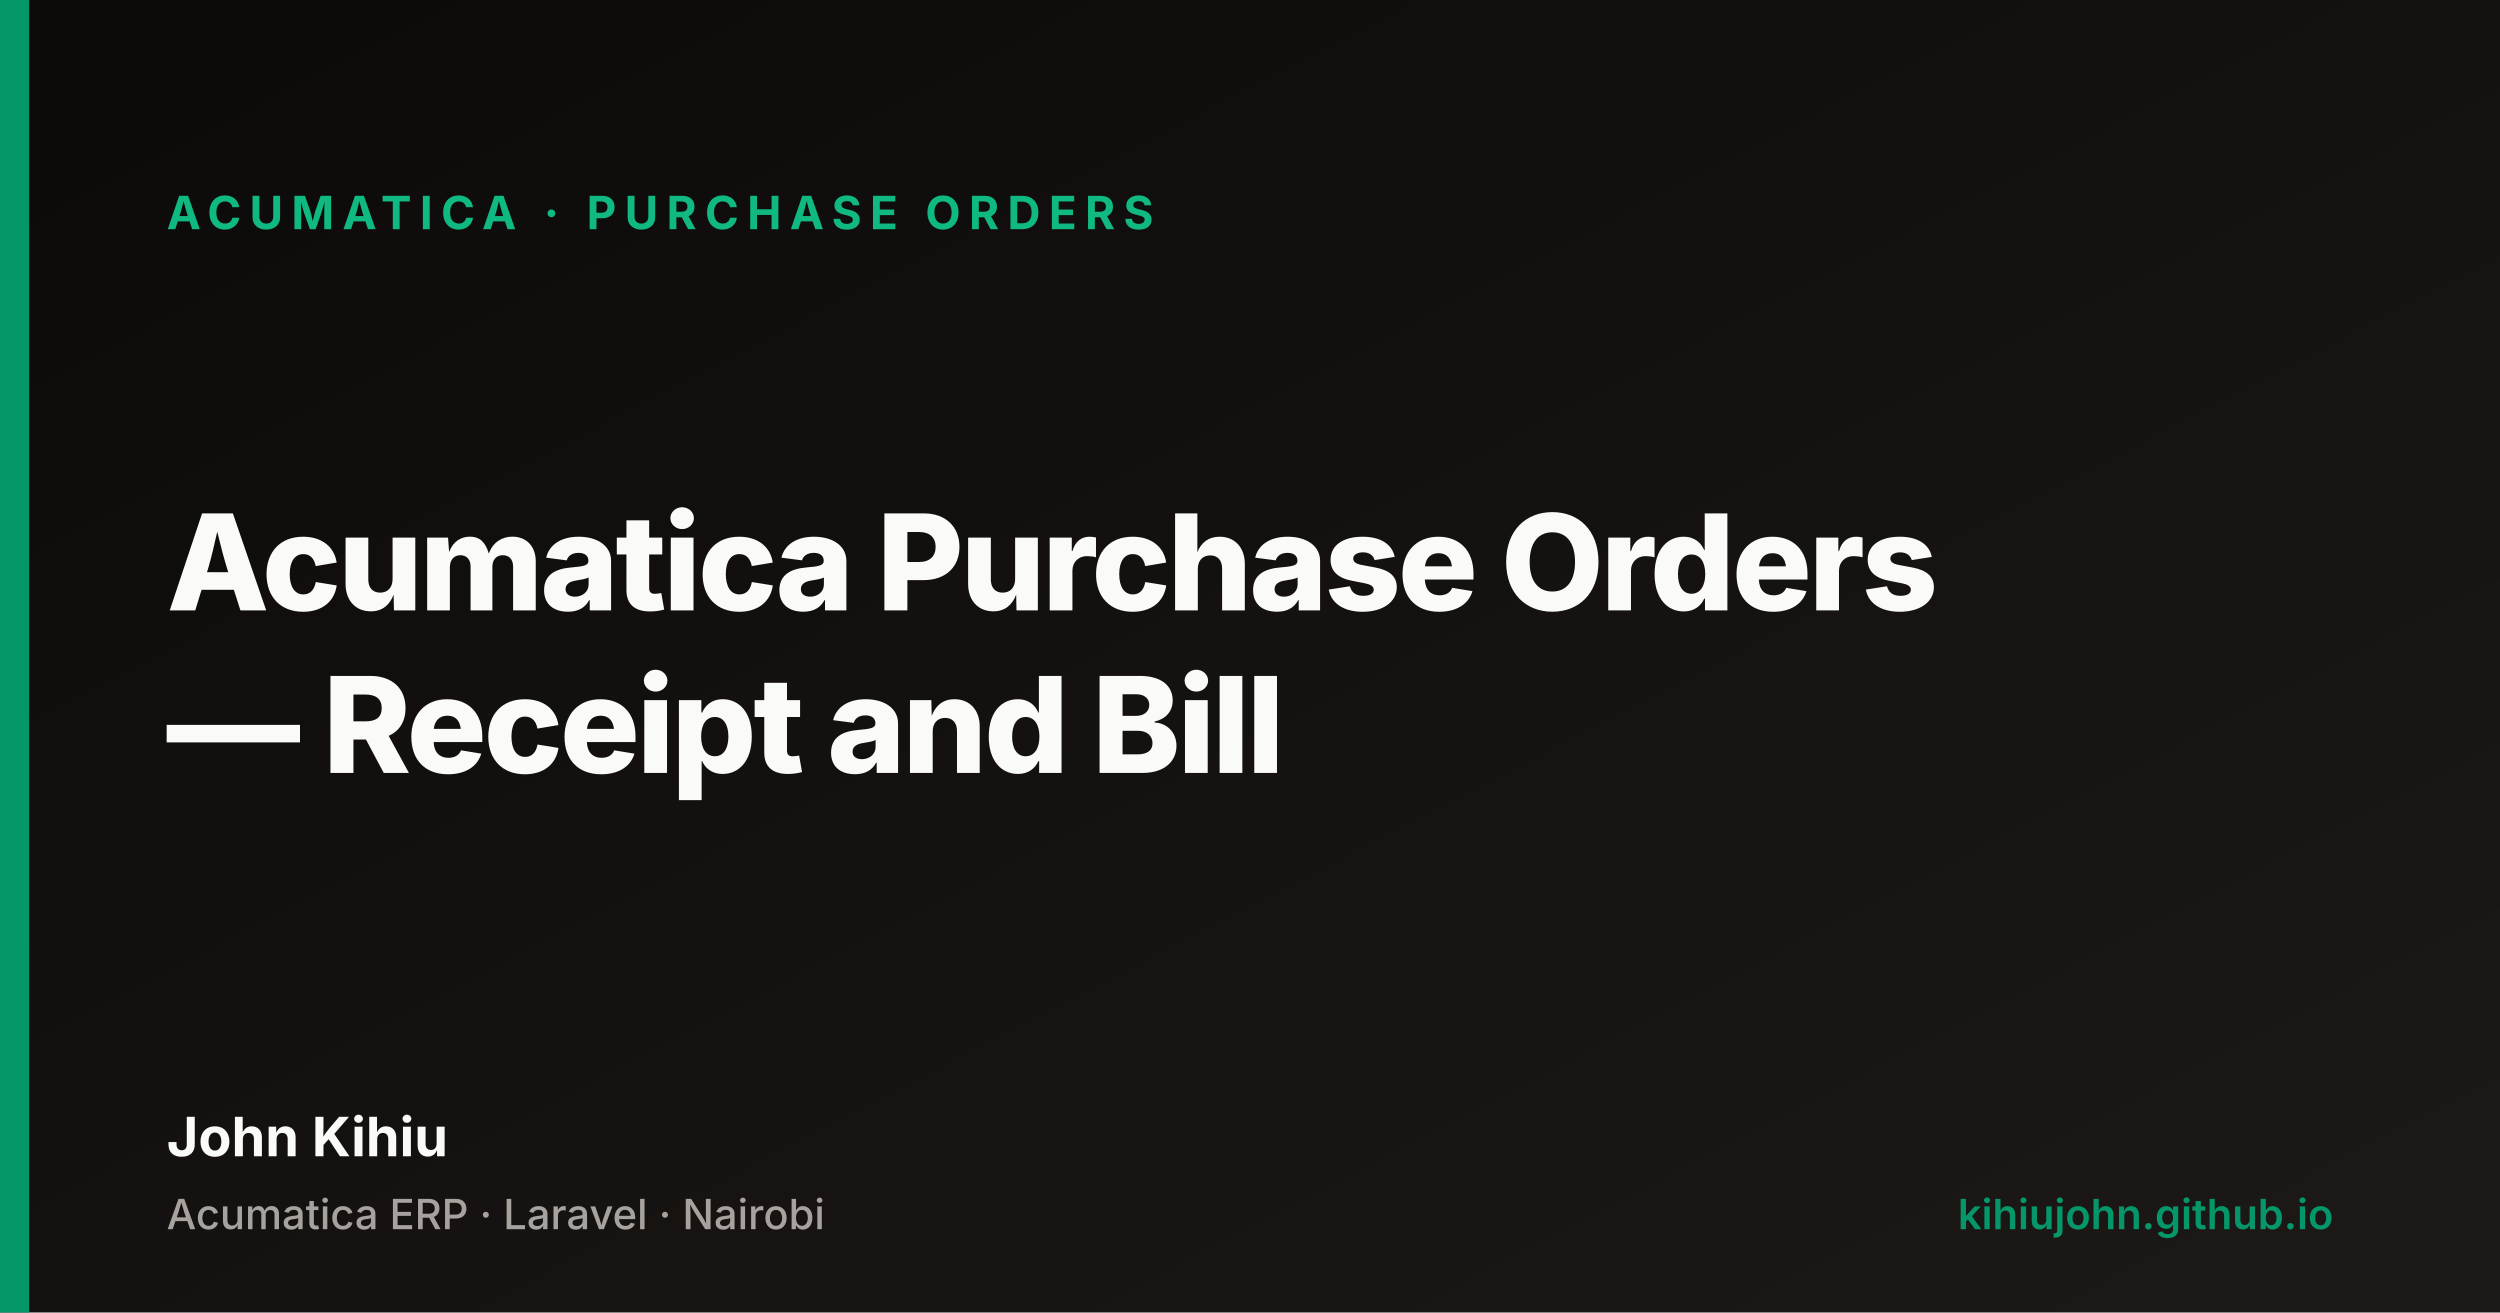
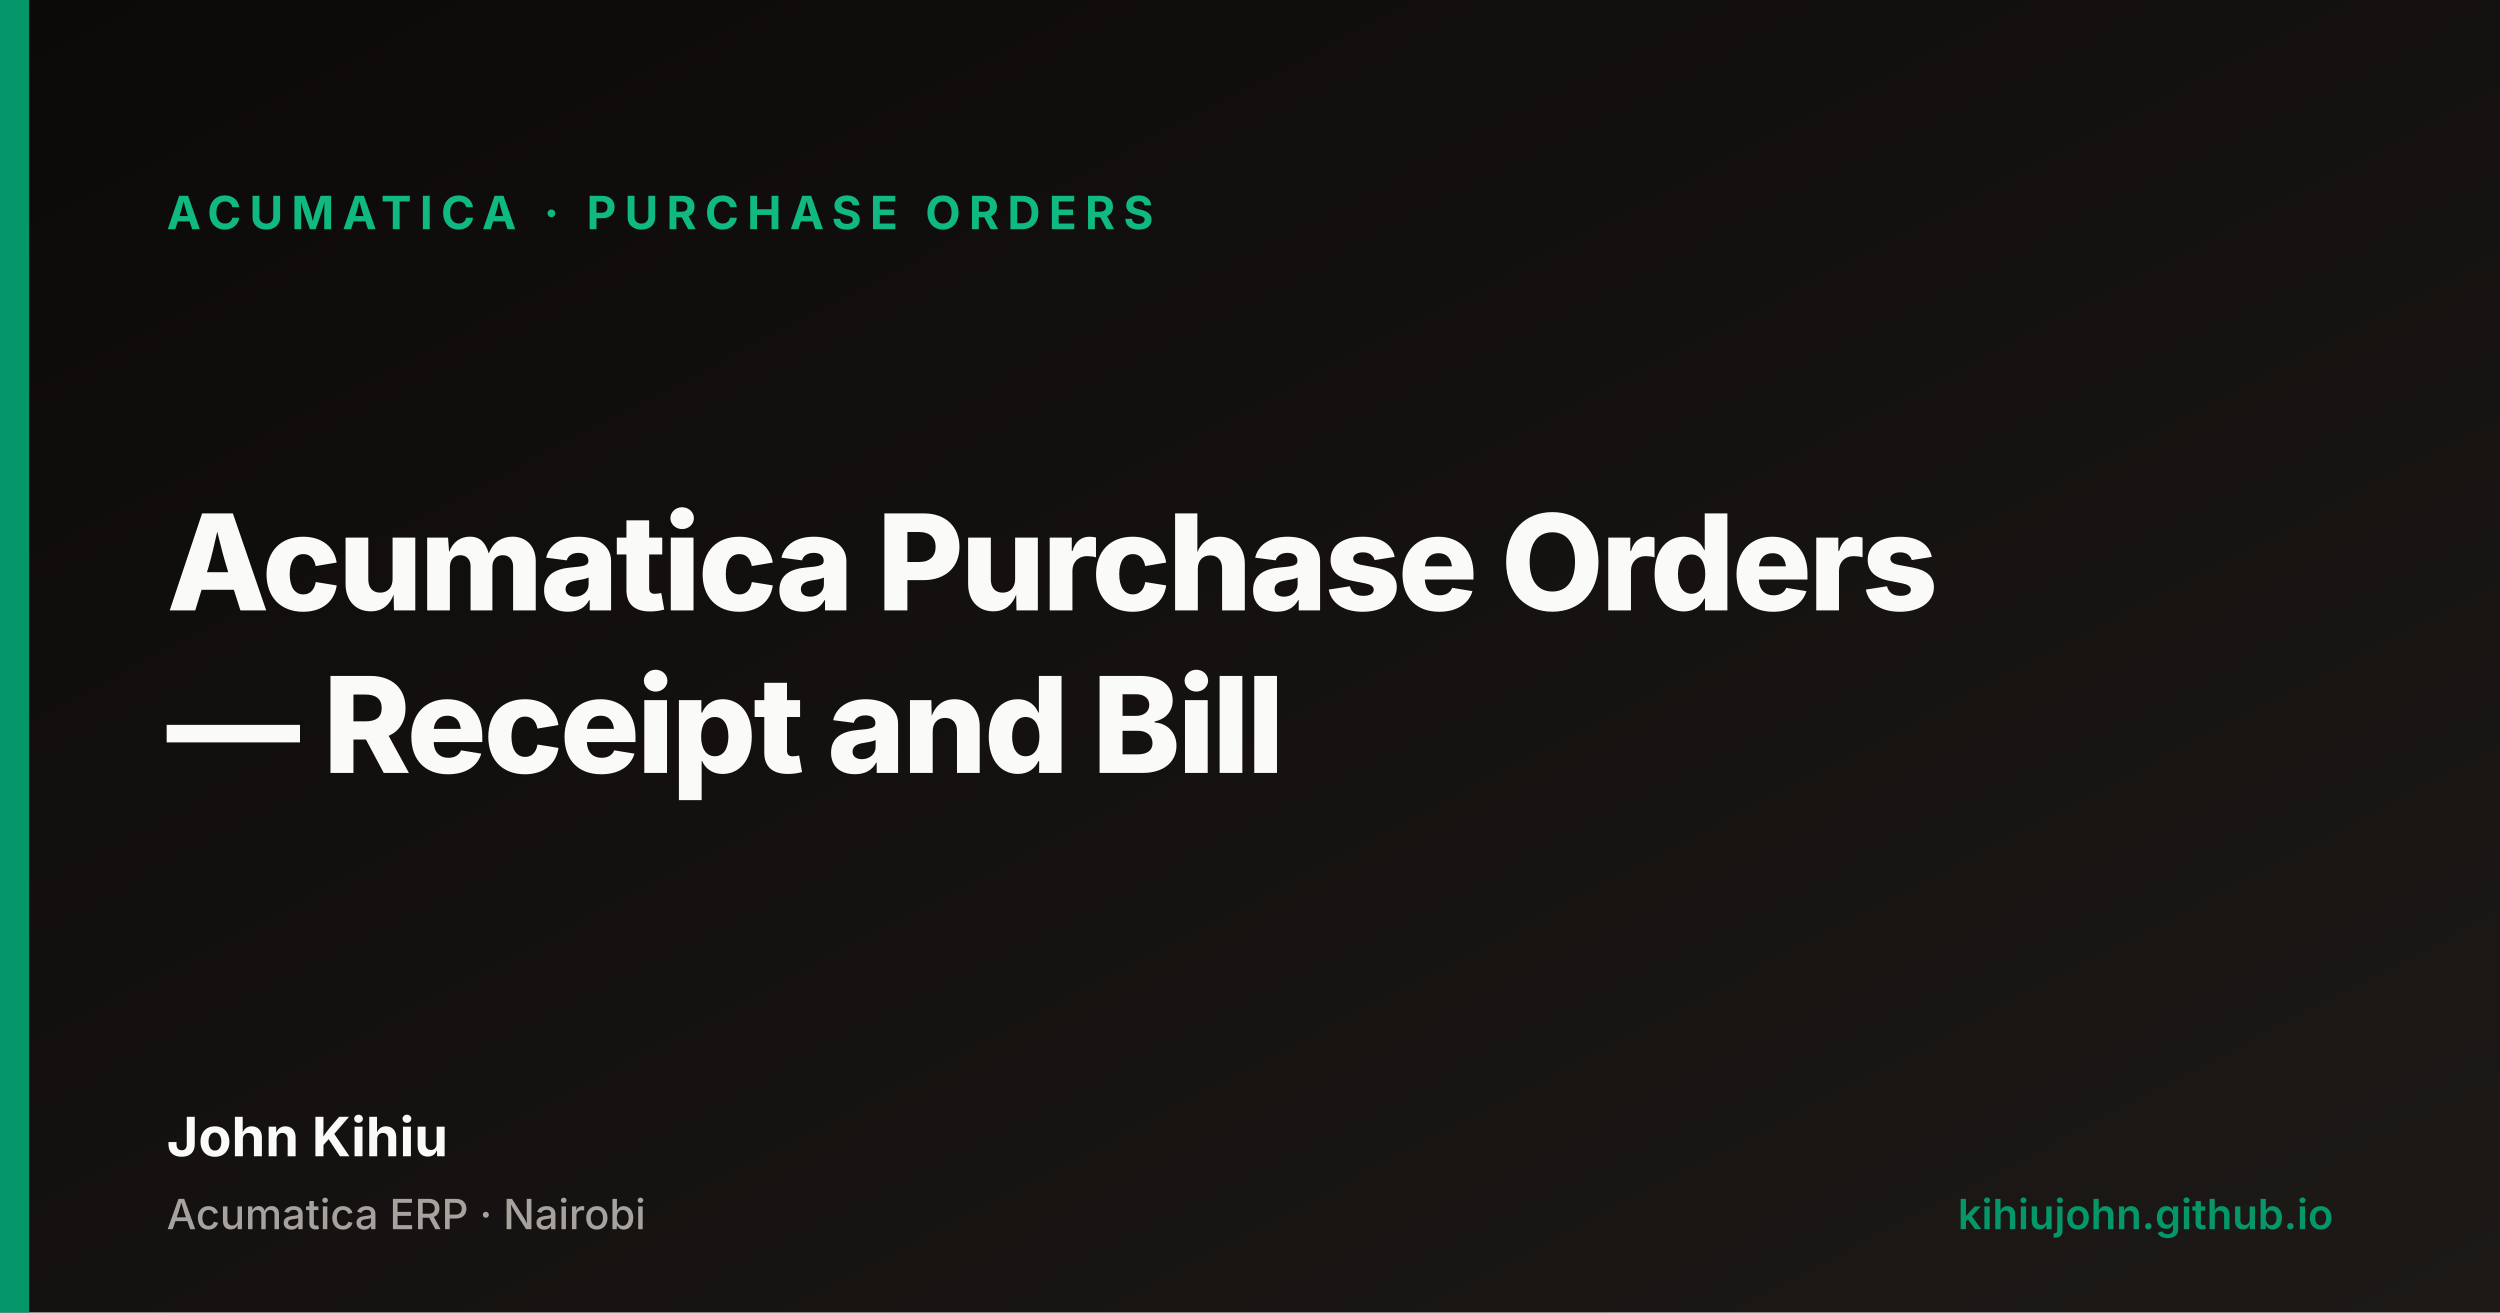
<svg xmlns="http://www.w3.org/2000/svg" viewBox="0 0 1200 630" width="1200" height="630">
  <defs>
    <linearGradient id="bg" x1="0" y1="0" x2="1" y2="1">
      <stop offset="0" stop-color="#0C0A09" />
      <stop offset="1" stop-color="#1C1917" />
    </linearGradient>
  </defs>
  <rect width="1200" height="630" fill="url(#bg)" />
  <rect x="0" y="0" width="14" height="630" fill="#059669" />
  <text x="80" y="110" font-family="Inter, system-ui, sans-serif" font-size="22" font-weight="700" fill="#10B981" letter-spacing="4">ACUMATICA · PURCHASE ORDERS</text>
  <text x="80" y="293" font-family="Plus Jakarta Sans, Inter, system-ui, sans-serif" font-size="64" font-weight="800" fill="#FAFAF9" letter-spacing="-1.5">Acumatica Purchase Orders</text>
  <text x="80" y="371" font-family="Plus Jakarta Sans, Inter, system-ui, sans-serif" font-size="64" font-weight="800" fill="#FAFAF9" letter-spacing="-1.5">— Receipt and Bill</text>
  <text x="80" y="555" font-family="Inter, system-ui, sans-serif" font-size="26" font-weight="700" fill="#FAFAF9">John Kihiu</text>
-   <text x="80" y="590" font-family="Inter, system-ui, sans-serif" font-size="20" font-weight="500" fill="#A8A29E">Acumatica ERP · Laravel · Nairobi</text>
+   <text x="80" y="590" font-family="Inter, system-ui, sans-serif" font-size="20" font-weight="500" fill="#A8A29E">Acumatica ERP · Nairobi</text>
  <text x="1120" y="590" font-family="Inter, system-ui, sans-serif" font-size="20" font-weight="600" fill="#059669" text-anchor="end">kihiujohn.github.io</text>
</svg>
